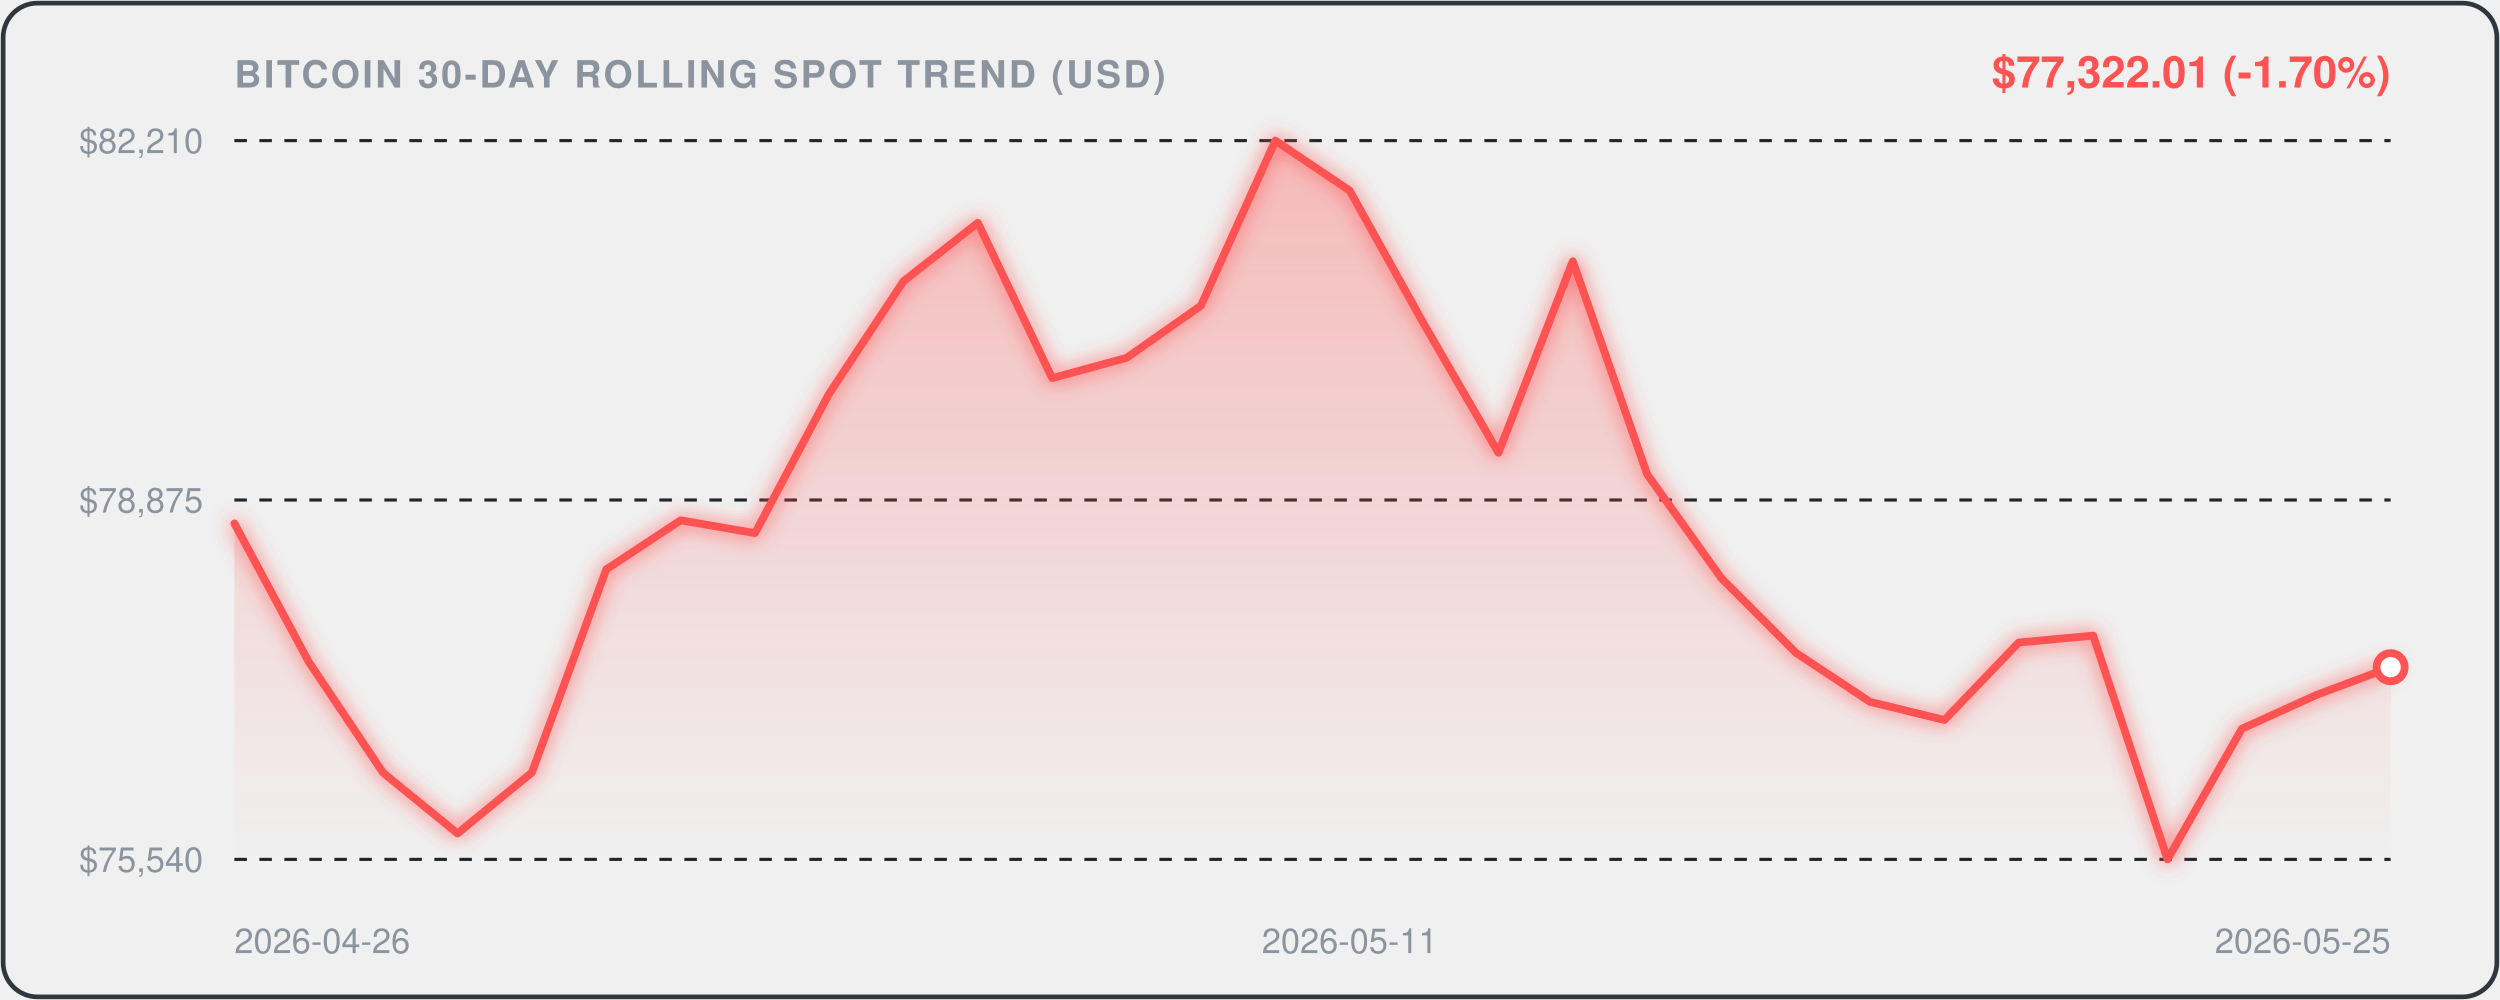
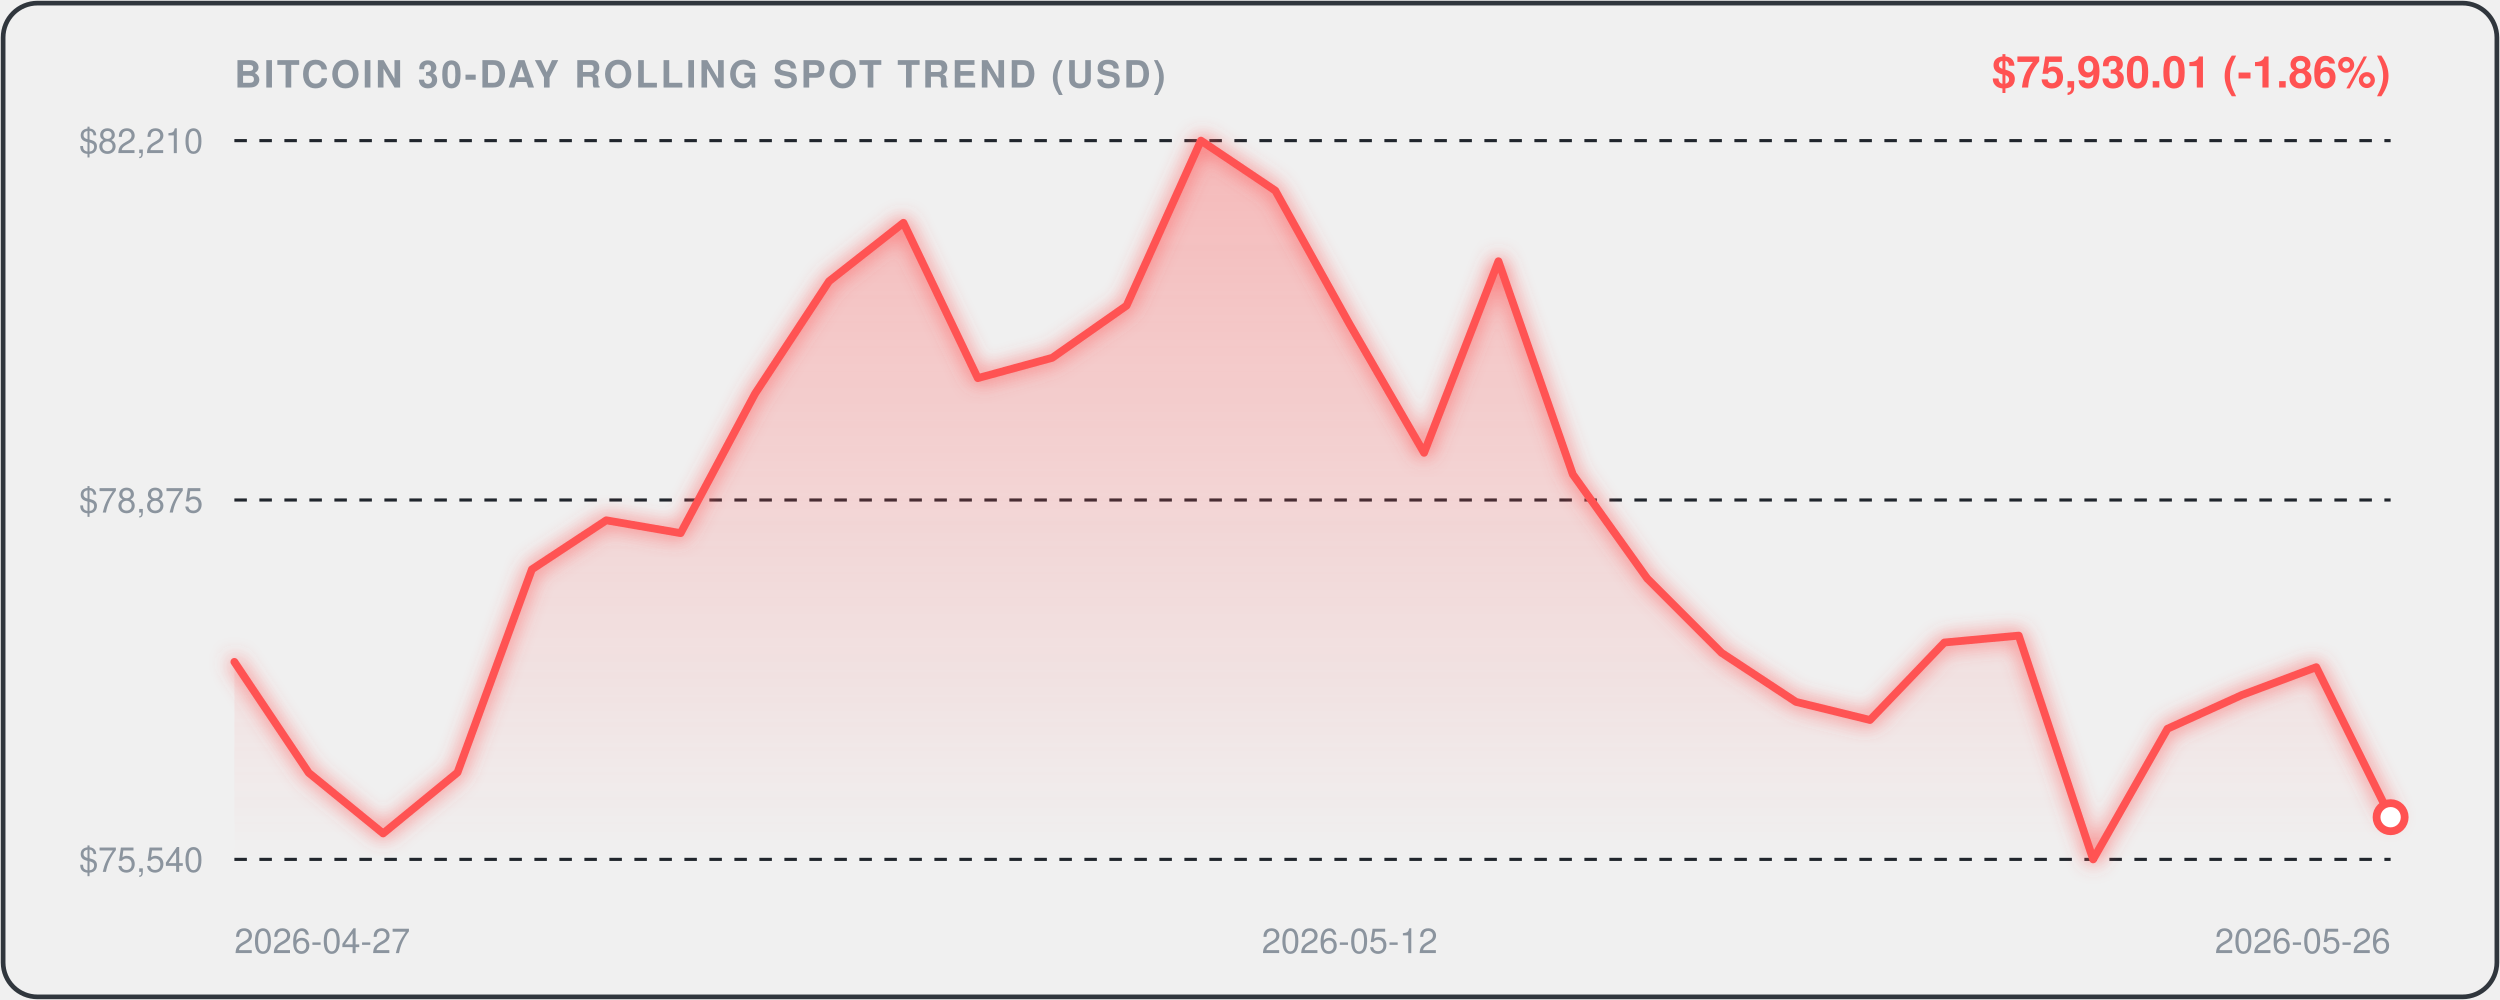
<svg xmlns="http://www.w3.org/2000/svg" viewBox="0 0 800 320" width="100%" height="100%" style="background:#0d1117;border-radius:12px;font-family:-apple-system,BlinkMacSystemFont,'Segoe UI',Helvetica,Arial,sans-serif;">
  <defs>
    <linearGradient id="areaGrad" x1="0" y1="0" x2="0" y2="1">
      <stop offset="0%" stop-color="rgba(255, 82, 82, 0.35)" />
      <stop offset="100%" stop-color="rgba(255, 82, 82, 0.0)" />
    </linearGradient>
    <filter id="glow" x="-20%" y="-20%" width="140%" height="140%">
      <feGaussianBlur stdDeviation="3" result="blur" />
      <feComposite in="SourceGraphic" in2="blur" operator="over" />
    </filter>
  </defs>
  <rect x="1" y="1" width="798" height="318" rx="11" fill="none" stroke="#30363d" stroke-width="1.5" />
  <text x="75" y="28" fill="#8b949e" font-size="12" font-weight="600" letter-spacing="0.8">BITCOIN 30-DAY ROLLING SPOT TREND (USD)</text>
-   <text x="765" y="28" text-anchor="end" fill="#FF5252" font-size="14" font-weight="700">$77,322.01 (-1.70%)</text>
+   <text x="765" y="28" text-anchor="end" fill="#FF5252" font-size="14" font-weight="700">$75,930.01 (-1.86%)</text>
  <line x1="75" y1="45" x2="765" y2="45" stroke="#21262d" stroke-width="1" stroke-dasharray="4,4" />
  <text x="65" y="49" text-anchor="end" fill="#8b949e" font-size="11">$82,210</text>
  <line x1="75" y1="160.0" x2="765" y2="160.0" stroke="#21262d" stroke-width="1" stroke-dasharray="4,4" />
  <text x="65" y="164.0" text-anchor="end" fill="#8b949e" font-size="11">$78,875</text>
  <line x1="75" y1="275" x2="765" y2="275" stroke="#21262d" stroke-width="1" stroke-dasharray="4,4" />
  <text x="65" y="279" text-anchor="end" fill="#8b949e" font-size="11">$75,540</text>
-   <path d="M 75.0,167.5 L 98.8,211.8 L 122.6,247.3 L 146.4,266.7 L 170.2,247.2 L 194.0,182.2 L 217.8,166.5 L 241.6,170.6 L 265.3,126.0 L 289.1,90.0 L 312.9,71.3 L 336.7,121.0 L 360.5,114.5 L 384.3,97.8 L 408.1,45.0 L 431.9,61.0 L 455.7,103.8 L 479.5,144.9 L 503.3,83.6 L 527.1,151.8 L 550.9,185.1 L 574.7,208.9 L 598.4,224.6 L 622.2,230.4 L 646.0,205.6 L 669.8,203.4 L 693.6,275.0 L 717.4,233.2 L 741.2,222.4 L 765.0,213.5 L 765.0,275.0 L 75.0,275.0 Z" fill="url(#areaGrad)" />
-   <path d="M 75.0,167.5 L 98.8,211.8 L 122.6,247.3 L 146.4,266.7 L 170.2,247.2 L 194.0,182.2 L 217.8,166.5 L 241.6,170.6 L 265.3,126.0 L 289.1,90.0 L 312.9,71.3 L 336.7,121.0 L 360.5,114.5 L 384.3,97.8 L 408.1,45.0 L 431.9,61.0 L 455.7,103.8 L 479.5,144.9 L 503.3,83.6 L 527.1,151.8 L 550.9,185.1 L 574.7,208.9 L 598.4,224.6 L 622.2,230.4 L 646.0,205.6 L 669.8,203.4 L 693.6,275.0 L 717.4,233.2 L 741.2,222.4 L 765.0,213.5" fill="none" stroke="#FF5252" stroke-width="2.5" stroke-linecap="round" stroke-linejoin="round" filter="url(#glow)" />
-   <circle cx="765.0" cy="213.5" r="4.5" fill="#ffffff" stroke="#FF5252" stroke-width="2.5" />
-   <text x="75.0" y="305" fill="#8b949e" font-size="11" text-anchor="start">2026-04-26</text>
-   <text x="431.9" y="305" fill="#8b949e" font-size="11" text-anchor="middle">2026-05-11</text>
-   <text x="765.0" y="305" fill="#8b949e" font-size="11" text-anchor="end">2026-05-25</text>
+   <path d="M 75.0,211.8 L 98.8,247.3 L 122.6,266.7 L 146.4,247.2 L 170.2,182.2 L 194.0,166.5 L 217.8,170.6 L 241.6,126.0 L 265.3,90.0 L 289.1,71.3 L 312.9,121.0 L 336.7,114.5 L 360.5,97.8 L 384.3,45.0 L 408.1,61.0 L 431.9,103.8 L 455.7,144.9 L 479.5,83.6 L 503.3,151.8 L 527.1,185.1 L 550.9,208.9 L 574.7,224.6 L 598.4,230.4 L 622.2,205.6 L 646.0,203.4 L 669.8,275.0 L 693.6,233.2 L 717.4,222.4 L 741.2,213.5 L 765.0,261.5 L 765.0,275.0 L 75.0,275.0 Z" fill="url(#areaGrad)" />
+   <path d="M 75.0,211.8 L 98.8,247.3 L 122.6,266.7 L 146.4,247.2 L 170.2,182.2 L 194.0,166.5 L 217.8,170.6 L 241.6,126.0 L 265.3,90.0 L 289.1,71.3 L 312.9,121.0 L 336.7,114.5 L 360.5,97.8 L 384.3,45.0 L 408.1,61.0 L 431.9,103.8 L 455.7,144.9 L 479.5,83.6 L 503.3,151.8 L 527.1,185.1 L 550.9,208.9 L 574.7,224.6 L 598.4,230.4 L 622.2,205.6 L 646.0,203.4 L 669.8,275.0 L 693.6,233.2 L 717.4,222.4 L 741.2,213.5 L 765.0,261.5" fill="none" stroke="#FF5252" stroke-width="2.5" stroke-linecap="round" stroke-linejoin="round" filter="url(#glow)" />
+   <circle cx="765.0" cy="261.5" r="4.5" fill="#ffffff" stroke="#FF5252" stroke-width="2.5" />
+   <text x="75.0" y="305" fill="#8b949e" font-size="11" text-anchor="start">2026-04-27</text>
+   <text x="431.9" y="305" fill="#8b949e" font-size="11" text-anchor="middle">2026-05-12</text>
+   <text x="765.0" y="305" fill="#8b949e" font-size="11" text-anchor="end">2026-05-26</text>
</svg>
